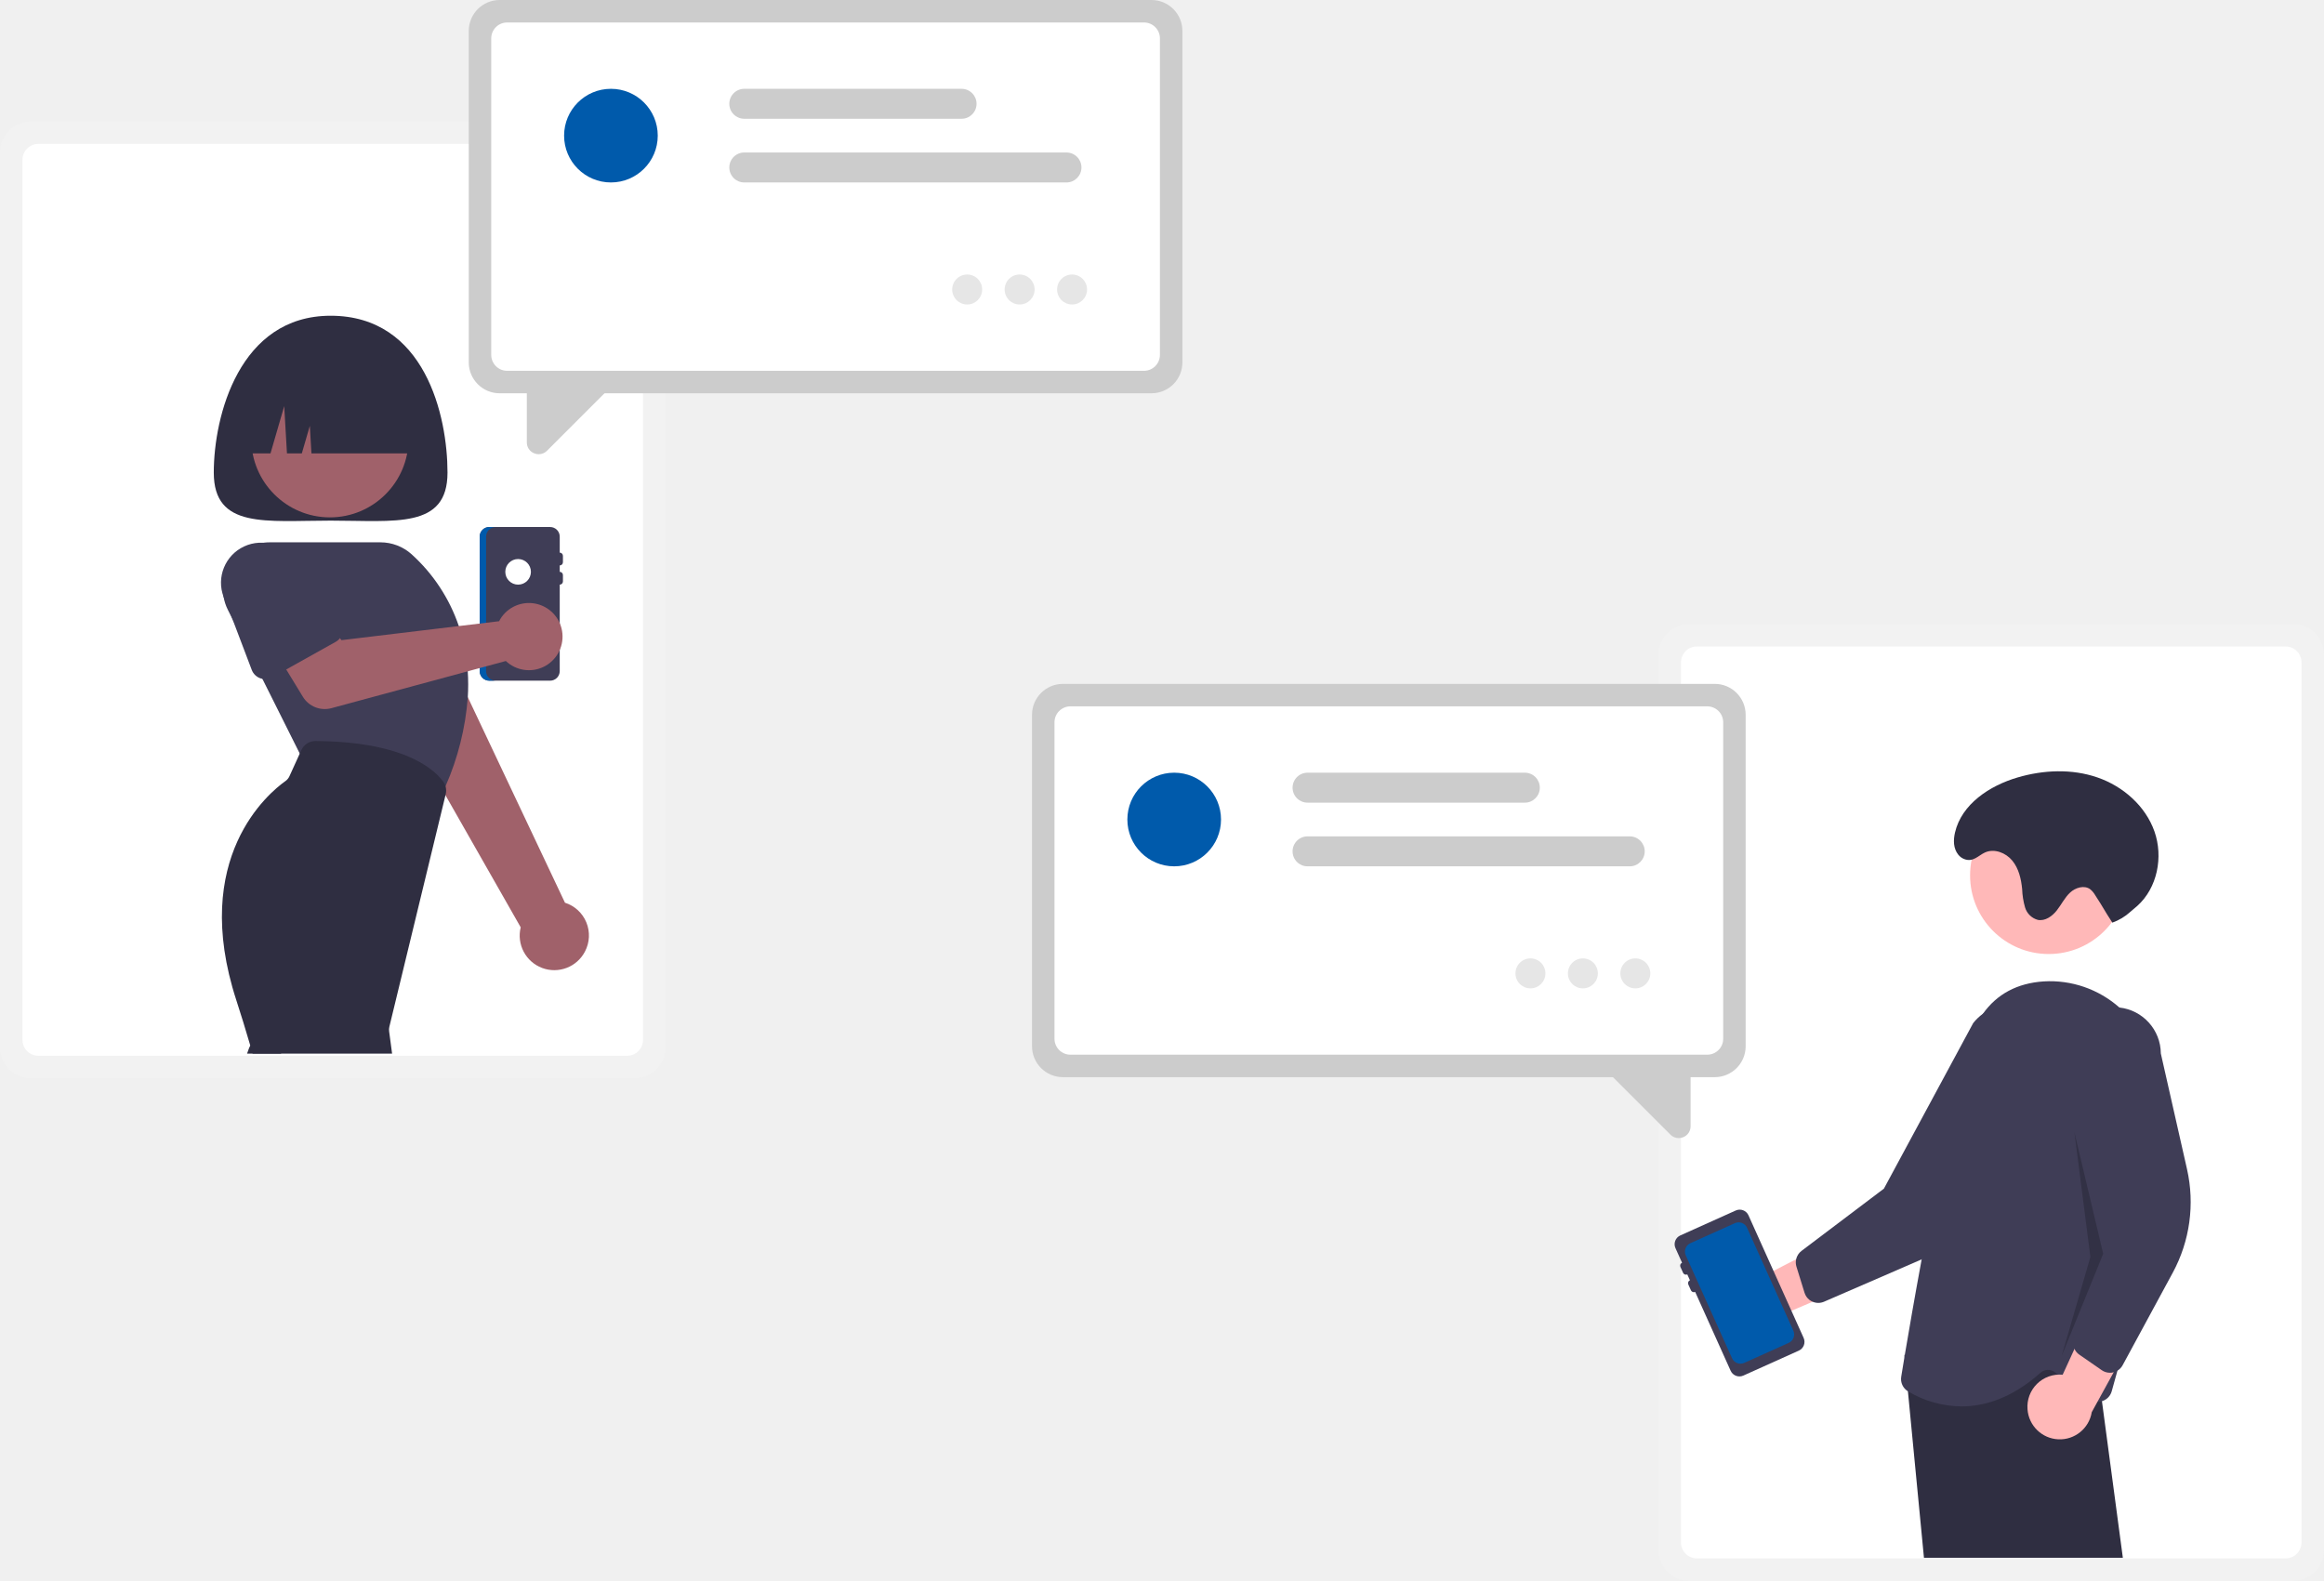
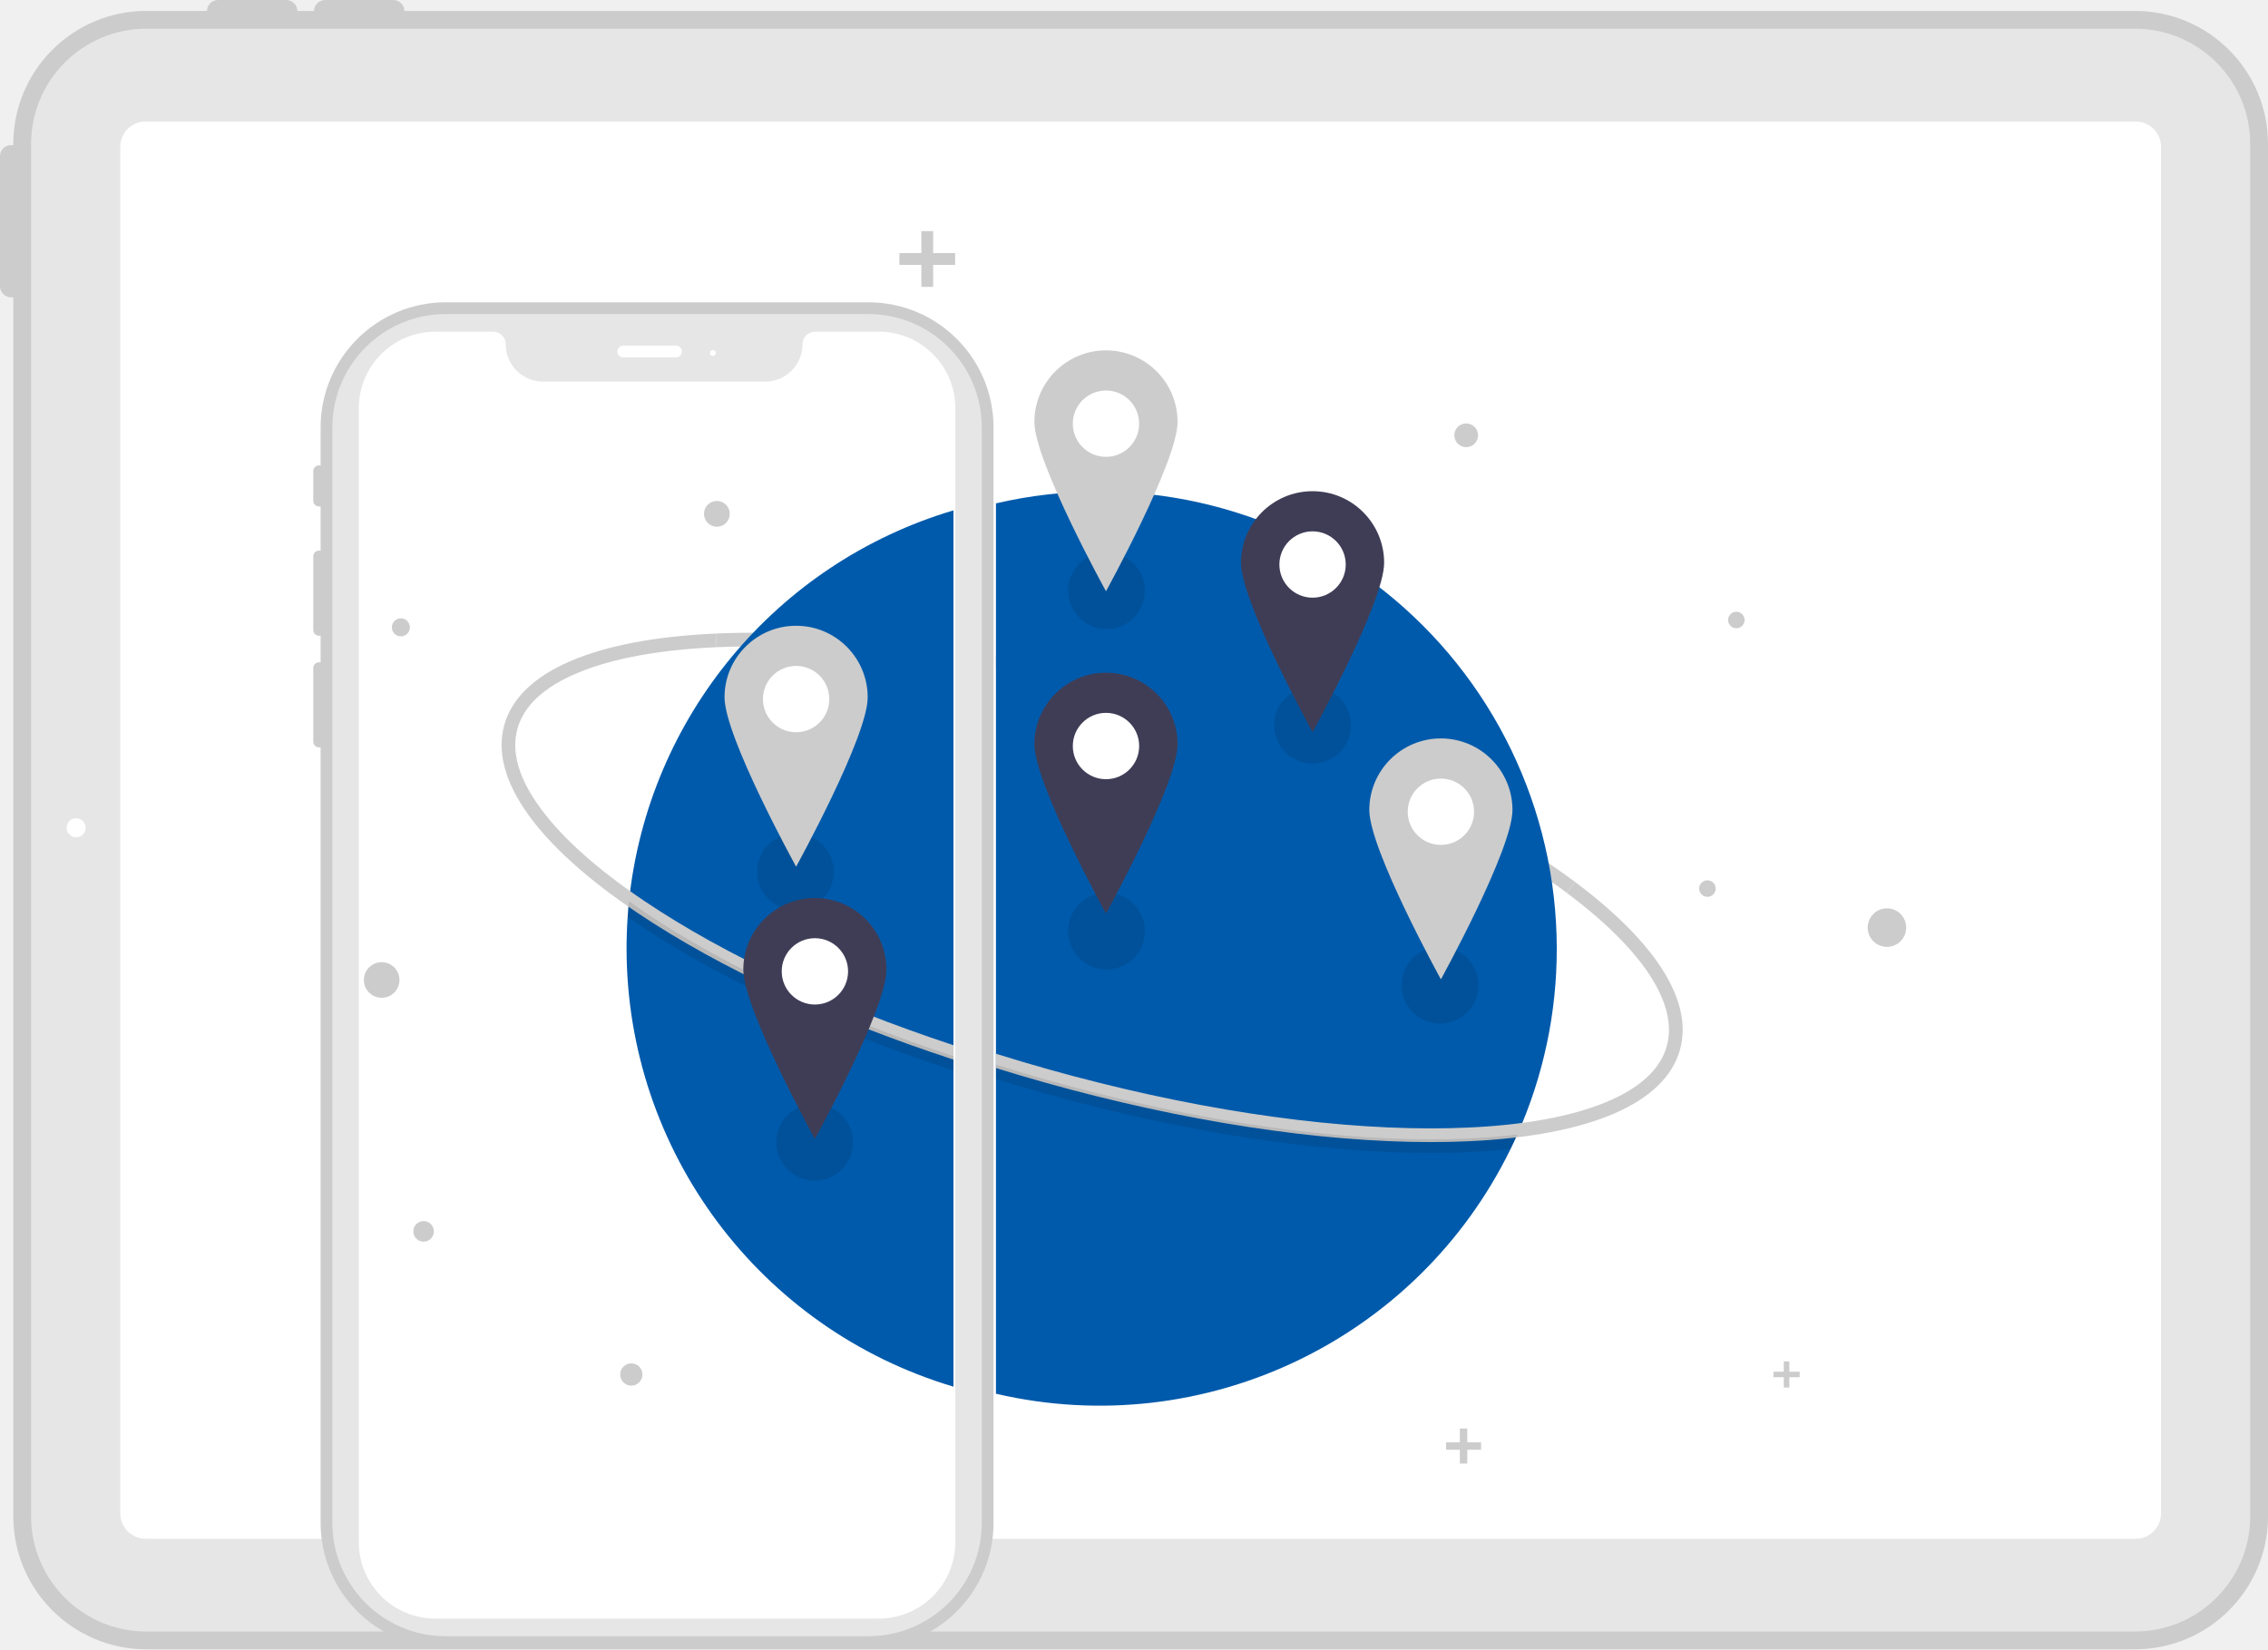
- <svg xmlns="http://www.w3.org/2000/svg" id="fd780229-74b2-467a-928a-185e738605ee" data-name="Layer 1" width="725.856" height="493.826" viewBox="0 0 725.856 493.826">
-   <path d="M246.725,241.017H435.275a9.664,9.664,0,0,1,9.653,9.653V530.26a9.664,9.664,0,0,1-9.653,9.653H246.725a9.664,9.664,0,0,1-9.653-9.653V250.67A9.664,9.664,0,0,1,246.725,241.017Z" transform="translate(-237.0721 -203.0872)" fill="#f2f2f2" />
-   <path d="M249.065,248.038H432.935a4.978,4.978,0,0,1,4.973,4.973V527.92a4.978,4.978,0,0,1-4.973,4.973H249.065a4.978,4.978,0,0,1-4.973-4.973V253.011A4.978,4.978,0,0,1,249.065,248.038Z" transform="translate(-237.0721 -203.0872)" fill="#fff" />
-   <path d="M376.843,350.717c0,17.673-16.342,15-36.5,15s-36.5,2.673-36.5-15,7.982-49,36.5-49C369.843,301.717,376.843,333.044,376.843,350.717Z" transform="translate(-237.0721 -203.0872)" fill="#2f2e41" />
-   <path d="M419.781,500.315a10.743,10.743,0,0,0-6.253-15.24l-41.816-88.459-19.128,13.413,47.119,82.735a10.801,10.801,0,0,0,20.078,7.551Z" transform="translate(-237.0721 -203.0872)" fill="#a0616a" />
-   <path d="M383.394,404.387l-2.39-3.74-1.22-1.92-9.39-14.72a13.375,13.375,0,0,0-24.45,10.85l2.15,7.67,4.39,15.68a4.701,4.701,0,0,0,1.62,2.44,4.372,4.372,0,0,0,.98.62,4.792,4.792,0,0,0,3.94.07c.02-.01.05-.02.07-.03l11.36-5.08.02-.01,8.67-3.88,2.16-.96a4.707,4.707,0,0,0,1.62-1.19,4.65,4.65,0,0,0,1.02-1.83A4.756,4.756,0,0,0,383.394,404.387Z" transform="translate(-237.0721 -203.0872)" fill="#ccc" />
-   <path d="M323.464,529.807a4.821,4.821,0,0,0-8.21-.08,3.921,3.921,0,0,0-.45.92l-.57,1.57h10.68Z" transform="translate(-237.0721 -203.0872)" fill="#2f2e41" />
-   <circle cx="103.041" cy="137.054" r="24.561" fill="#a0616a" />
-   <path d="M383.164,412.787c-.06-.88-.14-1.75-.24-2.6a54.597,54.597,0,0,0-1.92-9.54c-.19-.68-.4-1.34-.63-1.99a53.311,53.311,0,0,0-14.76-22.44,14.574,14.574,0,0,0-9.73-3.72h-34.6a14.583,14.583,0,0,0-14.37,17.06c-.01.01-.01.01,0,.02a14.494,14.494,0,0,0,1.33,4.02l1.4,2.79,9.38,18.76,11.67,23.34.68,1.36,43.49,11.96.18-.41c.16-.36.33-.73.48-1.09.24-.54.47-1.08.7-1.61a85.243,85.243,0,0,0,6.96-27.81v-.01A64.101,64.101,0,0,0,383.164,412.787Z" transform="translate(-237.0721 -203.0872)" fill="#3f3d56" />
-   <path d="M376.224,448.697a4.674,4.674,0,0,0-.69-1.42,18.694,18.694,0,0,0-3.97-3.92l-.01-.01c-5.27-4-15.73-8.66-35.94-8.78h-.03a4.827,4.827,0,0,0-4.39,2.83l-.5,1.09-3.22,7.08a3.731,3.731,0,0,1-1.25,1.51c-5.11,3.62-29.86,23.92-15.33,68.49,1.42,4.35,2.88,9.1,4.36,14.16q.36,1.23.72,2.49h43.56l-.93-7a3.707,3.707,0,0,1,.07-1.37l17.53-72.34.08-.31A4.817,4.817,0,0,0,376.224,448.697Z" transform="translate(-237.0721 -203.0872)" fill="#2f2e41" />
-   <path d="M389.894,367.717l19,0a3,3,0,0,1,3,3v5a1.003,1.003,0,0,1,1,1v2a1.003,1.003,0,0,1-1,1v2a1.003,1.003,0,0,1,1,1v2a1.003,1.003,0,0,1-1,1l0,27a3,3,0,0,1-3,3l-19,0a3,3,0,0,1-3-3l0-42A3,3,0,0,1,389.894,367.717Z" transform="translate(-237.0721 -203.0872)" fill="#3f3d56" />
-   <path d="M388.894,412.717v-42a3,3,0,0,1,3-3h-2a3,3,0,0,0-3,3v42a3,3,0,0,0,3,3h2A3,3,0,0,1,388.894,412.717Z" transform="translate(-237.0721 -203.0872)" fill="#005aab" />
-   <circle cx="161.822" cy="178.63" r="4" fill="#fff" />
-   <path d="M393.819,395.73a10.526,10.526,0,0,0-.864,1.414l-49.239,5.915-7.241-9.629-15.961,9.028,11.162,18.293a8,8,0,0,0,8.918,3.555l54.463-14.736a10.497,10.497,0,1,0-1.238-13.84Z" transform="translate(-237.0721 -203.0872)" fill="#a0616a" />
-   <path d="M343.304,396.897l-13.8-17.88a12.497,12.497,0,0,0-22.59,10.54c-.01.01-.01.01,0,.02a11.363,11.363,0,0,0,.74,1.58l1.99,5.23,6.05,15.95a4.478,4.478,0,0,0,2.67,2.63,4.042,4.042,0,0,0,.66.18,4.452,4.452,0,0,0,3.07-.48l4.38-2.45,15.46-8.64a4.552,4.552,0,0,0,2.21-3.03A4.508,4.508,0,0,0,343.304,396.897Z" transform="translate(-237.0721 -203.0872)" fill="#3f3d56" />
-   <path d="M311.843,344.717v0h9.714l4.286-14.769.857,14.769h4.643l2.5-8.615.5,8.615h34.5v0c0-17.673-11.641-32-26-32h-5C323.483,312.717,311.843,327.044,311.843,344.717Z" transform="translate(-237.0721 -203.0872)" fill="#2f2e41" />
-   <path d="M596.72,325.943H393.13a9.664,9.664,0,0,1-9.653-9.653V212.74a9.664,9.664,0,0,1,9.653-9.653H596.72a9.664,9.664,0,0,1,9.653,9.653V316.29A9.664,9.664,0,0,1,596.72,325.943Z" transform="translate(-237.0721 -203.0872)" fill="#ccc" />
-   <path d="M594.38,318.923H395.471a4.978,4.978,0,0,1-4.973-4.973V215.08a4.978,4.978,0,0,1,4.973-4.973H594.38a4.978,4.978,0,0,1,4.973,4.973v98.87A4.978,4.978,0,0,1,594.38,318.923Z" transform="translate(-237.0721 -203.0872)" fill="#fff" />
-   <path d="M405.337,344.977a3.75,3.75,0,0,1-1.438-.291,3.639,3.639,0,0,1-2.282-3.415V322.24l28.68-.725-22.37,22.37A3.646,3.646,0,0,1,405.337,344.977Z" transform="translate(-237.0721 -203.0872)" fill="#ccc" />
-   <path d="M570.161,260.081H469.537a4.68,4.68,0,1,1,0-9.36H570.161a4.68,4.68,0,0,1,0,9.36Z" transform="translate(-237.0721 -203.0872)" fill="#ccc" />
-   <path d="M537.4,240.19H469.537a4.68,4.68,0,1,1,0-9.36h67.863a4.68,4.68,0,0,1,0,9.36Z" transform="translate(-237.0721 -203.0872)" fill="#ccc" />
-   <circle cx="190.81" cy="42.368" r="14.626" fill="#005aab" />
-   <circle cx="302.08" cy="90.433" r="4.68" fill="#e6e6e6" />
-   <circle cx="318.46" cy="90.433" r="4.68" fill="#e6e6e6" />
-   <circle cx="334.841" cy="90.433" r="4.68" fill="#e6e6e6" />
-   <path d="M764.725,398.017H953.275a9.664,9.664,0,0,1,9.653,9.653V687.26a9.664,9.664,0,0,1-9.653,9.653H764.725a9.664,9.664,0,0,1-9.653-9.653V407.67A9.664,9.664,0,0,1,764.725,398.017Z" transform="translate(-237.0721 -203.0872)" fill="#f2f2f2" />
-   <path d="M767.065,405.038H950.935a4.978,4.978,0,0,1,4.973,4.973V684.92a4.978,4.978,0,0,1-4.973,4.973H767.065a4.978,4.978,0,0,1-4.973-4.973V410.01A4.978,4.978,0,0,1,767.065,405.038Z" transform="translate(-237.0721 -203.0872)" fill="#fff" />
-   <path d="M772.645,539.573H569.055a9.664,9.664,0,0,1-9.653-9.653V426.37a9.664,9.664,0,0,1,9.653-9.653H772.645a9.664,9.664,0,0,1,9.653,9.653V529.92A9.664,9.664,0,0,1,772.645,539.573Z" transform="translate(-237.0721 -203.0872)" fill="#ccc" />
-   <path d="M770.305,532.552H571.395a4.978,4.978,0,0,1-4.973-4.973V428.71a4.978,4.978,0,0,1,4.973-4.973H770.305a4.978,4.978,0,0,1,4.973,4.973v98.87A4.978,4.978,0,0,1,770.305,532.552Z" transform="translate(-237.0721 -203.0872)" fill="#fff" />
-   <path d="M758.785,557.515l-22.37-22.37,28.68.725v19.032a3.639,3.639,0,0,1-2.282,3.415,3.75,3.75,0,0,1-1.438.291A3.646,3.646,0,0,1,758.785,557.515Z" transform="translate(-237.0721 -203.0872)" fill="#ccc" />
-   <path d="M746.086,473.711H645.462a4.68,4.68,0,1,1,0-9.36H746.086a4.68,4.68,0,1,1,0,9.36Z" transform="translate(-237.0721 -203.0872)" fill="#ccc" />
-   <path d="M713.325,453.82H645.462a4.68,4.68,0,1,1,0-9.36h67.863a4.68,4.68,0,0,1,0,9.36Z" transform="translate(-237.0721 -203.0872)" fill="#ccc" />
-   <circle cx="366.735" cy="255.998" r="14.626" fill="#005aab" />
-   <circle cx="478.005" cy="304.063" r="4.68" fill="#e6e6e6" />
-   <circle cx="494.385" cy="304.063" r="4.68" fill="#e6e6e6" />
-   <circle cx="510.766" cy="304.063" r="4.68" fill="#e6e6e6" />
-   <path d="M774.881,602.247a10.056,10.056,0,0,1,15.32-1.744L821.956,584.113l-1.974,18.464L790.13,615.311a10.11,10.11,0,0,1-15.249-13.064Z" transform="translate(-237.0721 -203.0872)" fill="#ffb8b8" />
-   <path d="M873.754,520.157a14.5,14.5,0,0,0-17.35-.39,15.021,15.021,0,0,0-3.05,2.92l-27.88,51.71-25.73,19.44a4.487,4.487,0,0,0-1.68,2.61,4.432,4.432,0,0,0,.09,2.31l2.53,8.16a4.539,4.539,0,0,0,1.52,2.22,5.11,5.11,0,0,0,.9.54.616.616,0,0,0,.12.05,4.47,4.47,0,0,0,3.55-.01l30.16-13.08.33-.15a46.331,46.331,0,0,0,23.13-22.55l15.86-33.47A14.513,14.513,0,0,0,873.754,520.157Z" transform="translate(-237.0721 -203.0872)" fill="#3f3d56" />
-   <circle cx="639.877" cy="273.454" r="24.561" fill="#ffb8b8" />
-   <path d="M893.574,640.787l-.25-1.91-1.16-8.71-1.27-9.51-4.51.77-1.74.29-1.76.3-.58.1-44.74,7.6-5.57-3.35-.12-.07.05.51,1.05,10.89,5.01,52.02h62.12Z" transform="translate(-237.0721 -203.0872)" fill="#2f2e41" />
-   <path d="M910.774,540.857a34.653,34.653,0,0,0-11.75-23.04,32.699,32.699,0,0,0-23.65-8.16c-8.25.55-14.59,3.94-18.97,10.11a34.642,34.642,0,0,0-4.92,10.84c-4.98,17.92-10.23,44.17-14.22,65.88-2.24,12.12-4.08,22.83-5.27,29.88-.02.15-.04.29-.07.44-.46,2.75-.81,4.9-1.04,6.33a4.484,4.484,0,0,0,2.09,4.56c.01.01.03.02.04.03a33.074,33.074,0,0,0,16.69,4.69c7.12,0,15.66-2.48,24.65-10.49a3.524,3.524,0,0,1,4.51-.19l.98.76,9.68,7.53a4.487,4.487,0,0,0,2.64.95,4.005,4.005,0,0,0,1.41-.19.524.524,0,0,0,.12-.03,4.477,4.477,0,0,0,2.92-3.03c.54-1.88,1.14-4.05,1.8-6.47.27-1.01.55-2.07.84-3.17,1.27-4.86,2.68-10.5,4.06-16.64C908.134,589.987,912.714,562.417,910.774,540.857Z" transform="translate(-237.0721 -203.0872)" fill="#3f3d56" />
-   <path d="M870.327,643.353a10.056,10.056,0,0,1,10.979-10.827l14.872-32.493,9.842,15.747-15.631,28.442a10.11,10.11,0,0,1-20.061-.869Z" transform="translate(-237.0721 -203.0872)" fill="#ffb8b8" />
-   <path d="M920.144,568.307l-8.18-36.13a14.53,14.53,0,0,0-12.94-14.36c-.51-.05-1.03-.08-1.56-.08a14.528,14.528,0,0,0-14.49,14.59l9.98,57.89-.03.12-5.29,19.97-2.93,11.09a1.646,1.646,0,0,0-.06.32,4.336,4.336,0,0,0,.35,2.75,4.431,4.431,0,0,0,1.5,1.78l5.67,3.92,1.35.94a4.458,4.458,0,0,0,2.56.8,4.696,4.696,0,0,0,1.05-.12c.04-.01.07-.02.11-.03a4.412,4.412,0,0,0,1.18-.5,4.491,4.491,0,0,0,1.62-1.7l15.66-28.91A46.431,46.431,0,0,0,920.144,568.307Z" transform="translate(-237.0721 -203.0872)" fill="#3f3d56" />
-   <polygon points="647.893 353.651 656.893 391.651 643.893 423.651 652.893 392.651 647.893 353.651" opacity="0.2" />
-   <path d="M896.827,491.302a16.538,16.538,0,0,0,5.568-3.338c.715-.638,1.483-1.231,2.196-1.869,6.298-5.633,8.19-15.32,5.38-23.288s-9.799-14.094-17.785-16.854-16.837-2.384-24.946-.008c-8.734,2.559-17.482,8.322-19.556,17.184-.552,2.359-.573,4.976,1.033,6.966a4.404,4.404,0,0,0,1.834,1.345c2.83,1.085,4.408-1.13,6.52-2.071,2.904-1.293,6.477.103,8.499,2.556s2.769,5.712,3.08,8.875a23.459,23.459,0,0,0,.911,5.76,5.741,5.741,0,0,0,4.011,3.889c2.278.421,4.47-1.148,5.903-2.968s2.45-3.982,4.144-5.563,4.457-2.415,6.313-1.029a6.935,6.935,0,0,1,1.55,1.861c2.846,4.371,2.499,4.181,5.345,8.553Z" transform="translate(-237.0721 -203.0872)" fill="#2f2e41" />
-   <path d="M779.206,581.219,761.878,589.015a3,3,0,0,0-1.505,3.967l2.051,4.56a1.003,1.003,0,0,0-.502,1.322l.821,1.824a1.003,1.003,0,0,0,1.322.502l.821,1.824a1.003,1.003,0,0,0-.502,1.322l.821,1.824a1.003,1.003,0,0,0,1.322.502l11.078,24.623a3,3,0,0,0,3.967,1.505l17.327-7.796a3,3,0,0,0,1.505-3.967l-17.232-38.302A3,3,0,0,0,779.206,581.219Z" transform="translate(-237.0721 -203.0872)" fill="#3f3d56" />
-   <path d="M797.194,618.767l-2.44-5.43-6.4-14.22-5.62-12.49a2.878,2.878,0,0,0-3.8-1.45l-9.54,4.29-4.37,1.97a2.883,2.883,0,0,0-1.44,3.8l5.81,12.92,2.23,4.95,6.42,14.28a2.891,2.891,0,0,0,3.81,1.44l13.9-6.26A2.879,2.879,0,0,0,797.194,618.767Z" transform="translate(-237.0721 -203.0872)" fill="#005aab" />
+ <svg xmlns="http://www.w3.org/2000/svg" id="b88d90b7-f620-4670-beb6-c2778d3d2c46" data-name="Layer 1" width="724.603" height="527" viewBox="0 0 724.603 527">
+   <path d="M919.827,189.988H366.894a3.547,3.547,0,0,0-3.545-3.488H341.572a3.547,3.547,0,0,0-3.545,3.488h-5.333a3.547,3.547,0,0,0-3.545-3.488H307.371a3.547,3.547,0,0,0-3.545,3.488H284.421a42.523,42.523,0,0,0-42.475,42.474v.418c-.067-.004-.13-.02-.198-.02h-.498a3.551,3.551,0,0,0-3.551,3.551v41.538a3.551,3.551,0,0,0,3.551,3.551h.498c.068,0,.132-.016.198-.02V671.026A42.523,42.523,0,0,0,284.421,713.5H919.827a42.523,42.523,0,0,0,42.474-42.474v-438.563A42.523,42.523,0,0,0,919.827,189.988ZM949.517,671.026A29.724,29.724,0,0,1,919.827,700.716H284.421a29.724,29.724,0,0,1-29.691-29.69v-438.563a29.724,29.724,0,0,1,29.691-29.69H919.827A29.724,29.724,0,0,1,949.517,232.463Z" transform="translate(-237.6986 -186.5)" fill="#ccc" />
+   <path d="M919.827,707.818H284.421a36.834,36.834,0,0,1-36.793-36.793v-438.563A36.834,36.834,0,0,1,284.421,195.67H919.827a36.834,36.834,0,0,1,36.793,36.792v438.563A36.834,36.834,0,0,1,919.827,707.818Z" transform="translate(-237.6986 -186.5)" fill="#e6e6e6" />
+   <path d="M920.021,678.178H284.227a8.107,8.107,0,0,1-8.098-8.098V233.408a8.107,8.107,0,0,1,8.098-8.098H920.021a8.107,8.107,0,0,1,8.098,8.098V670.079A8.107,8.107,0,0,1,920.021,678.178Z" transform="translate(-237.6986 -186.5)" fill="#fff" />
+   <circle cx="24.32" cy="264.484" r="3.04" fill="#fff" />
+   <path d="M515.159,283.092H380.092a40.008,40.008,0,0,0-39.963,39.963v12.208a1.855,1.855,0,0,0-2.347,1.811v9.388a1.855,1.855,0,0,0,2.347,1.811v14.215a1.855,1.855,0,0,0-2.347,1.811v23.471a1.855,1.855,0,0,0,2.347,1.811v8.582a1.855,1.855,0,0,0-2.347,1.811v23.471a1.855,1.855,0,0,0,2.347,1.811v247.855a40.008,40.008,0,0,0,39.963,39.963H515.159a40.008,40.008,0,0,0,39.963-39.963V323.055A40.008,40.008,0,0,0,515.159,283.092Zm31.514,390.022a31.549,31.549,0,0,1-31.514,31.514H380.092a31.549,31.549,0,0,1-31.514-31.514V323.055a31.549,31.549,0,0,1,31.514-31.514H515.159a31.549,31.549,0,0,1,31.514,31.514Z" transform="translate(-237.6986 -186.5)" fill="#ccc" />
+   <path d="M515.159,709.321H380.092a36.249,36.249,0,0,1-36.208-36.208V323.055a36.249,36.249,0,0,1,36.208-36.208H515.159a36.249,36.249,0,0,1,36.208,36.208V673.113A36.249,36.249,0,0,1,515.159,709.321Z" transform="translate(-237.6986 -186.5)" fill="#e6e6e6" />
+   <path d="M518.496,703.688H376.755a24.448,24.448,0,0,1-24.421-24.421V316.901a24.448,24.448,0,0,1,24.421-24.421h18.485a4.041,4.041,0,0,1,4.036,4.036,11.937,11.937,0,0,0,11.924,11.924h70.974a11.937,11.937,0,0,0,11.924-11.924,4.041,4.041,0,0,1,4.036-4.036h20.362a24.448,24.448,0,0,1,24.421,24.421V679.267A24.448,24.448,0,0,1,518.496,703.688Z" transform="translate(-237.6986 -186.5)" fill="#fff" />
+   <path d="M453.728,300.695h-16.899a1.878,1.878,0,1,1,0-3.755h16.899a1.878,1.878,0,0,1,0,3.755Z" transform="translate(-237.6986 -186.5)" fill="#fff" />
+   <circle cx="227.765" cy="112.786" r="0.939" fill="#fff" />
+   <path d="M466.415,388.934l.196,4.368c22.33-1,48.186.945,75.706,5.538V394.411C514.756,389.854,488.841,387.93,466.415,388.934Z" transform="translate(-237.6986 -186.5)" fill="#ccc" />
+   <path d="M438.65,474.485q-.26,2.507-.424,5.045-.346,4.991-.346,10.06A146.147,146.147,0,0,0,542.317,629.579v-280.002A146.075,146.075,0,0,0,438.65,474.485Z" transform="translate(-237.6986 -186.5)" fill="#005aab" />
+   <circle cx="128.076" cy="200.458" r="2.879" fill="#ccc" />
+   <circle cx="121.94" cy="313.131" r="5.687" fill="#ccc" />
+   <circle cx="229.035" cy="164.191" r="4.119" fill="#ccc" />
+   <circle cx="135.327" cy="393.453" r="3.286" fill="#ccc" />
+   <circle cx="201.704" cy="439.191" r="3.559" fill="#ccc" />
+   <polygon points="305.157 80.869 298.134 80.869 298.134 73.846 294.366 73.846 294.366 80.869 287.34 80.869 287.34 84.639 294.366 84.639 294.366 91.662 298.134 91.662 298.134 84.639 305.157 84.639 305.157 80.869" fill="#ccc" />
+   <circle cx="254.136" cy="278.548" r="12.271" opacity="0.1" style="isolation:isolate" />
+   <circle cx="260.271" cy="365.005" r="12.271" opacity="0.1" style="isolation:isolate" />
+   <path d="M443.833,474.572c-15.058-10.111-26.274-20.086-33.336-29.649-7.045-9.54-9.557-18.157-7.467-25.614,2.09-7.457,8.715-13.514,19.692-18.002,11.003-4.499,25.769-7.192,43.888-8.004l-.195-4.368c-38.8,1.739-62.806,12.107-67.595,29.194s10.331,38.422,42.575,60.073c26.295,17.657,61.513,33.962,100.922,46.876v-4.602C503.839,507.761,469.504,491.81,443.833,474.572Z" transform="translate(-237.6986 -186.5)" fill="#ccc" />
+   <path d="M443.831,478.07q-2.669-1.795-5.181-3.585-.26,2.507-.424,5.045,1.556,1.086,3.17,2.169c26.295,17.657,61.512,33.963,100.921,46.877v-4.602C503.84,511.258,469.506,495.308,443.831,478.07Z" transform="translate(-237.6986 -186.5)" opacity="0.1" style="isolation:isolate" />
+   <path d="M606.676,407.649c-17.197-4.82-34.242-8.746-50.781-11.768v4.443c16.156,2.979,32.8,6.825,49.6,11.534C658.981,426.85,707.378,448.697,738.278,471.798l2.618-3.502C709.581,444.885,660.659,422.78,606.676,407.649Z" transform="translate(-237.6986 -186.5)" fill="#ccc" />
+   <path d="M735.07,489.591a146.128,146.128,0,0,0-179.175-142.253v284.497a146.105,146.105,0,0,0,164.41-78.187q1.13-2.304,2.173-4.652a145.501,145.501,0,0,0,12.592-59.405Z" transform="translate(-237.6986 -186.5)" fill="#005aab" />
+   <circle cx="355.204" cy="129.05" r="1.673" fill="#f2f2f2" />
+   <circle cx="468.435" cy="139.091" r="3.79" fill="#ccc" />
+   <circle cx="602.862" cy="296.397" r="6.154" fill="#ccc" />
+   <circle cx="554.742" cy="198.111" r="2.64" fill="#ccc" />
+   <circle cx="545.501" cy="283.919" r="2.64" fill="#ccc" />
+   <polygon points="473.192 460.867 468.78 460.867 468.78 456.458 466.415 456.458 466.415 460.867 462.006 460.867 462.006 463.233 466.415 463.233 466.415 467.643 468.78 467.643 468.78 463.233 473.192 463.233 473.192 460.867" fill="#ccc" />
+   <polygon points="574.971 438.296 571.675 438.296 571.675 435 569.904 435 569.904 438.296 566.608 438.296 566.608 440.066 569.904 440.066 569.904 443.362 571.675 443.362 571.675 440.066 574.971 440.066 574.971 438.296" fill="#ccc" />
+   <circle cx="353.531" cy="188.744" r="12.271" opacity="0.1" style="isolation:isolate" />
+   <circle cx="353.531" cy="297.513" r="12.271" opacity="0.1" style="isolation:isolate" />
+   <circle cx="419.35" cy="231.694" r="12.271" opacity="0.1" style="isolation:isolate" />
+   <circle cx="460.069" cy="314.804" r="12.271" opacity="0.1" style="isolation:isolate" />
+   <path d="M768.461,495.737c-5.762-8.842-15.036-18.074-27.565-27.441l-2.618,3.502c24.347,18.202,35.688,35.6,31.935,48.989-2.09,7.457-8.715,13.514-19.692,18.002-11.004,4.499-25.77,7.192-43.889,8.004q-5.775.258-11.851.258c-35.453-.001-78.2-6.565-121.905-18.815q-8.596-2.409-16.982-5.04v4.578q7.81,2.427,15.801,4.672c44.087,12.357,87.247,18.977,123.107,18.976,4.105,0,8.121-.087,12.025-.262,38.8-1.739,62.806-12.107,67.595-29.194C776.645,514.041,774.639,505.216,768.461,495.737Z" transform="translate(-237.6986 -186.5)" fill="#ccc" />
+   <path d="M706.634,550.29q-5.773.258-11.853.258c-35.449,0-78.201-6.563-121.905-18.813q-8.596-2.409-16.981-5.04v4.579q7.809,2.426,15.8,4.672c44.089,12.356,87.247,18.975,123.107,18.975,4.105,0,8.124-.087,12.028-.262q7.074-.315,13.475-1.01,1.131-2.304,2.173-4.652Q715.042,549.909,706.634,550.29Z" transform="translate(-237.6986 -186.5)" opacity="0.1" style="isolation:isolate" />
+   <circle cx="419.301" cy="180.5" r="16" fill="#fff" />
+   <path d="M657.049,343.45a22.869,22.869,0,0,0-22.869,22.869c0,12.63,22.869,54.105,22.869,54.105S679.918,378.95,679.918,366.32A22.869,22.869,0,0,0,657.049,343.45Zm0,34.025a10.598,10.598,0,1,1,10.598-10.598,10.598,10.598,0,0,1-10.598,10.598h0Z" transform="translate(-237.6986 -186.5)" fill="#3f3d56" />
+   <circle cx="353.301" cy="238.5" r="16" fill="#fff" />
+   <path d="M591.049,401.45a22.869,22.869,0,0,0-22.869,22.869c0,12.63,22.869,54.105,22.869,54.105S613.918,436.95,613.918,424.32A22.869,22.869,0,0,0,591.049,401.45Zm0,34.025a10.598,10.598,0,1,1,10.598-10.598,10.598,10.598,0,0,1-10.598,10.598h0Z" transform="translate(-237.6986 -186.5)" fill="#3f3d56" />
+   <circle cx="353.301" cy="135.5" r="16" fill="#fff" />
+   <path d="M591.049,298.45a22.869,22.869,0,0,0-22.869,22.869c0,12.63,22.869,54.105,22.869,54.105S613.918,333.95,613.918,321.32A22.869,22.869,0,0,0,591.049,298.45Zm0,34.025a10.598,10.598,0,1,1,10.598-10.598,10.598,10.598,0,0,1-10.598,10.598h0Z" transform="translate(-237.6986 -186.5)" fill="#ccc" />
+   <circle cx="460.301" cy="259.5" r="16" fill="#fff" />
+   <path d="M698.049,422.45a22.869,22.869,0,0,0-22.869,22.869c0,12.63,22.869,54.105,22.869,54.105S720.918,457.95,720.918,445.32A22.869,22.869,0,0,0,698.049,422.45Zm0,34.025a10.598,10.598,0,1,1,10.598-10.598,10.598,10.598,0,0,1-10.598,10.598h0Z" transform="translate(-237.6986 -186.5)" fill="#ccc" />
+   <circle cx="254.301" cy="223.5" r="16" fill="#fff" />
+   <path d="M492.049,386.45a22.869,22.869,0,0,0-22.869,22.869c0,12.63,22.869,54.105,22.869,54.105S514.918,421.95,514.918,409.32A22.869,22.869,0,0,0,492.049,386.45Zm0,34.025a10.598,10.598,0,1,1,10.598-10.598,10.598,10.598,0,0,1-10.598,10.598h0Z" transform="translate(-237.6986 -186.5)" fill="#ccc" />
+   <circle cx="260.301" cy="310.5" r="16" fill="#fff" />
+   <path d="M498.049,473.45a22.869,22.869,0,0,0-22.869,22.869c0,12.63,22.869,54.105,22.869,54.105S520.918,508.95,520.918,496.32A22.869,22.869,0,0,0,498.049,473.45Zm0,34.025a10.598,10.598,0,1,1,10.598-10.598,10.598,10.598,0,0,1-10.598,10.598h0Z" transform="translate(-237.6986 -186.5)" fill="#3f3d56" />
</svg>
